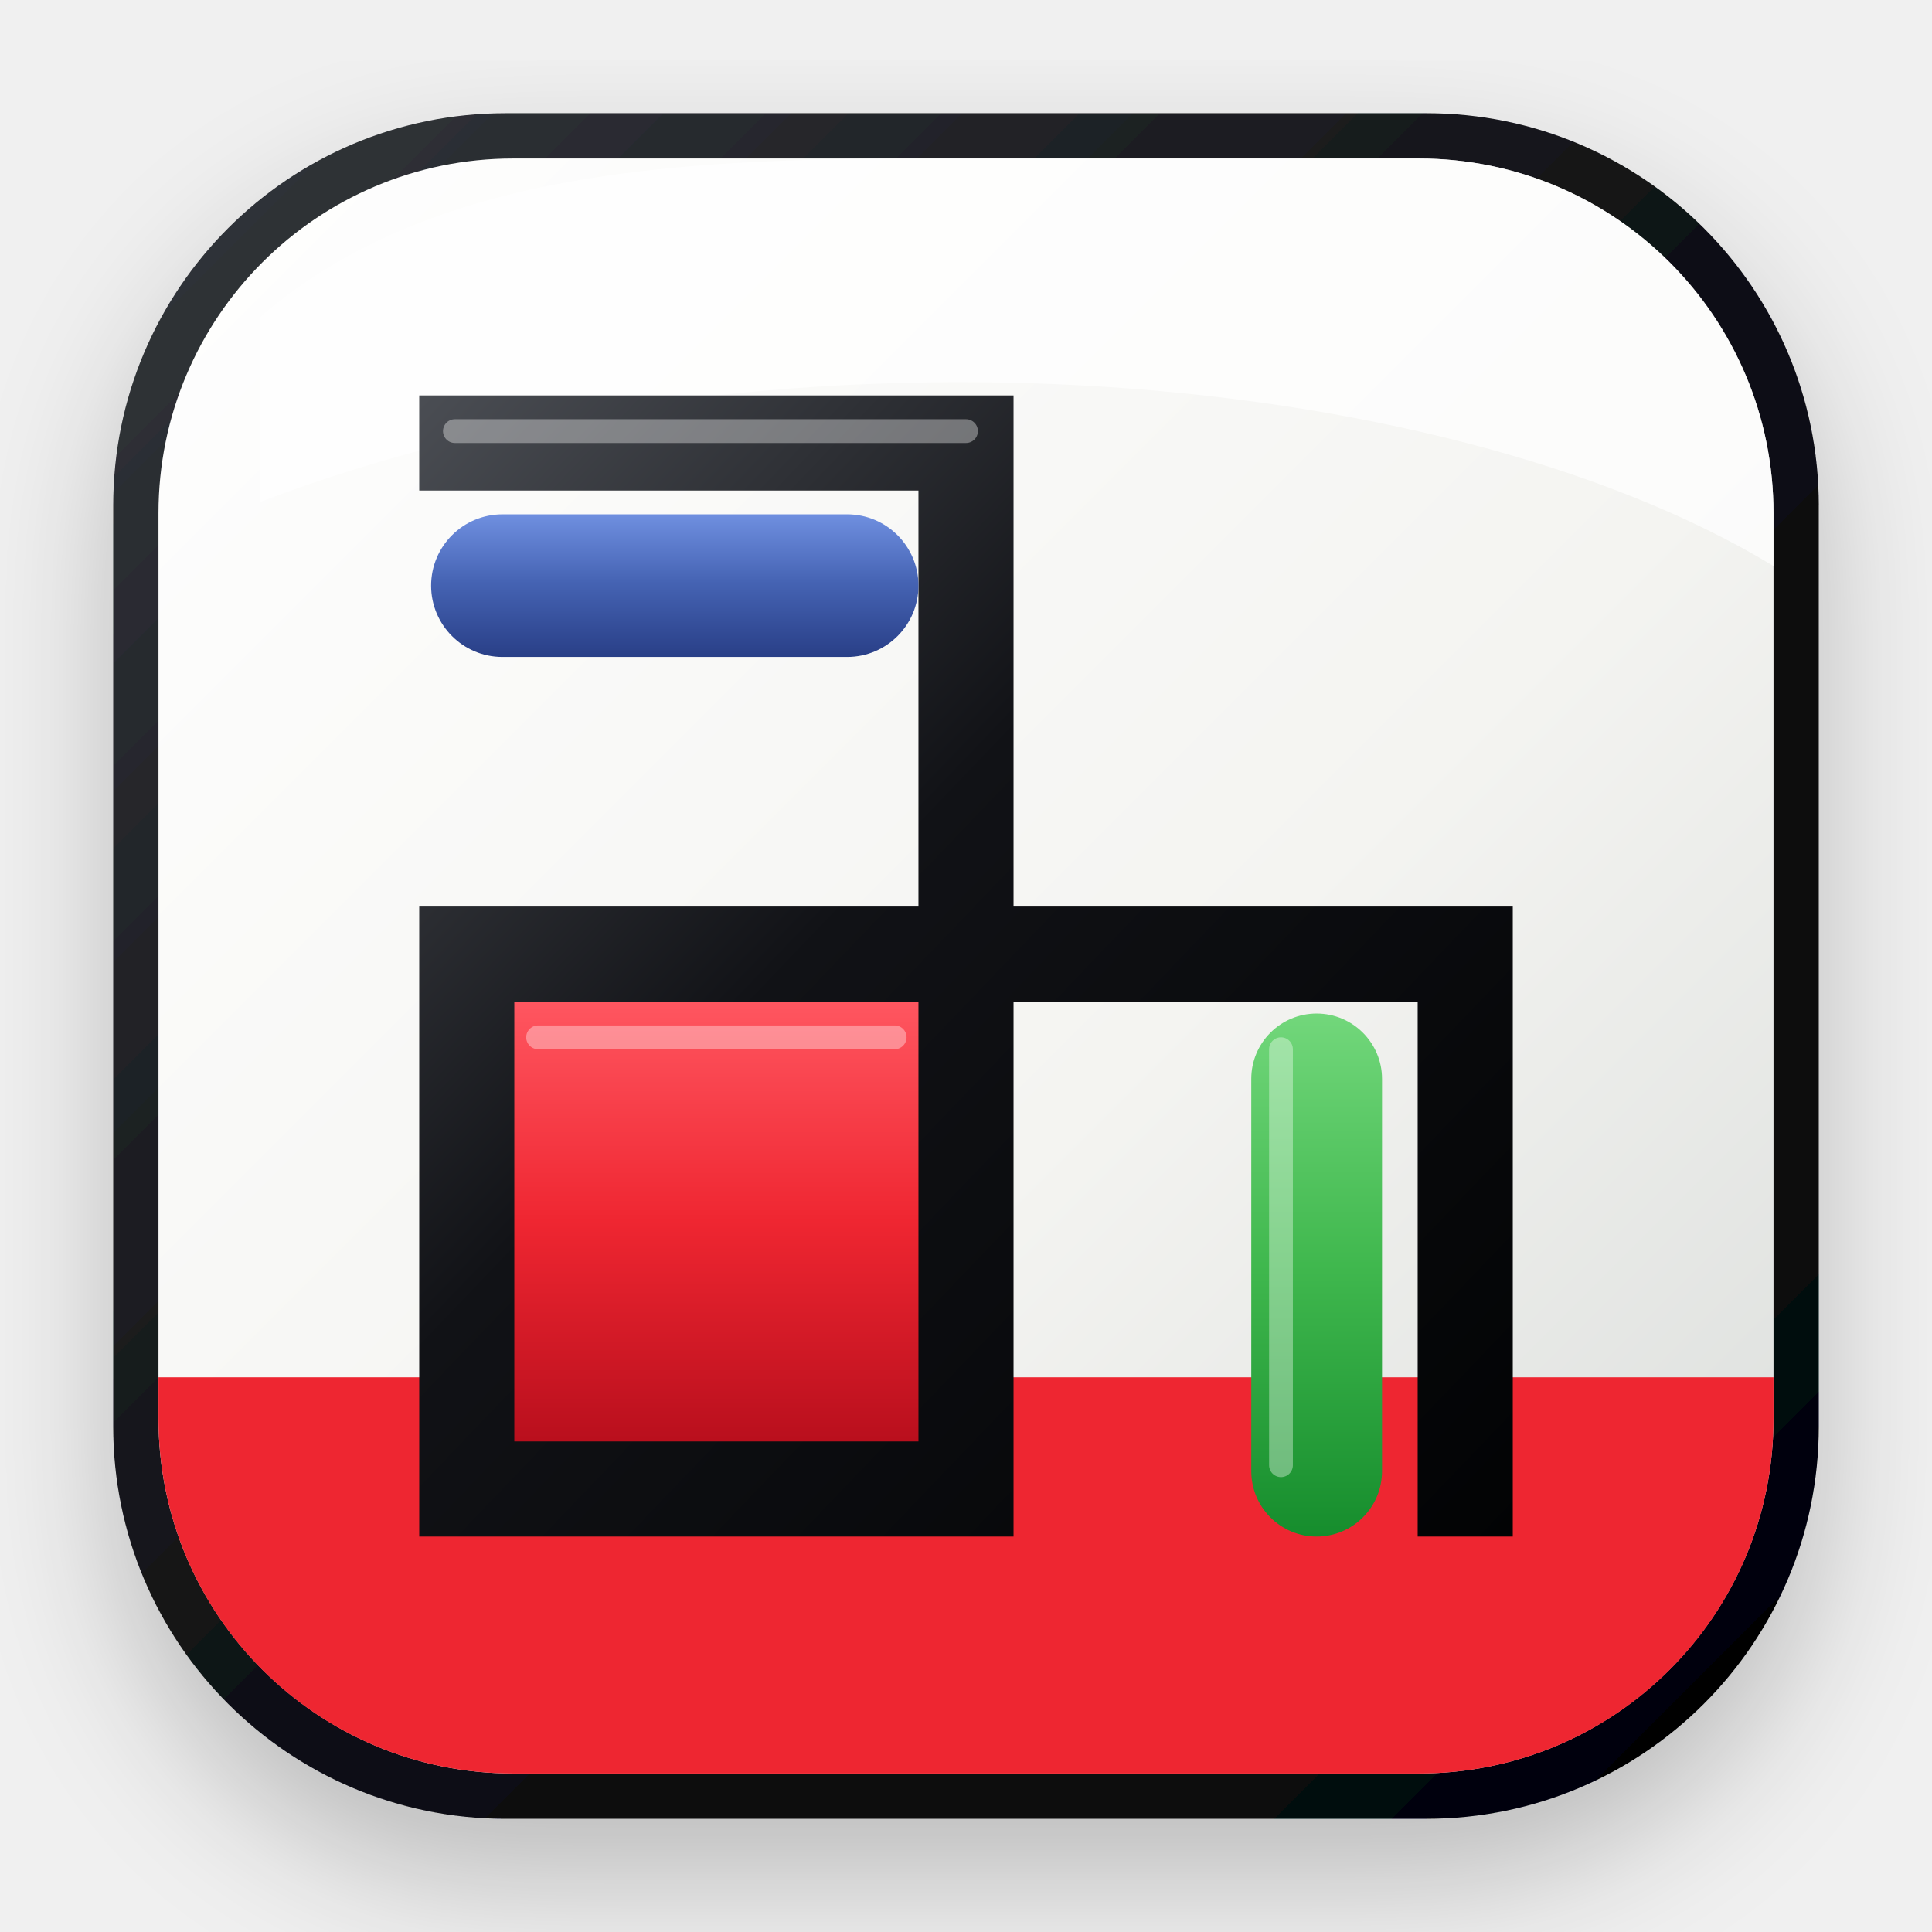
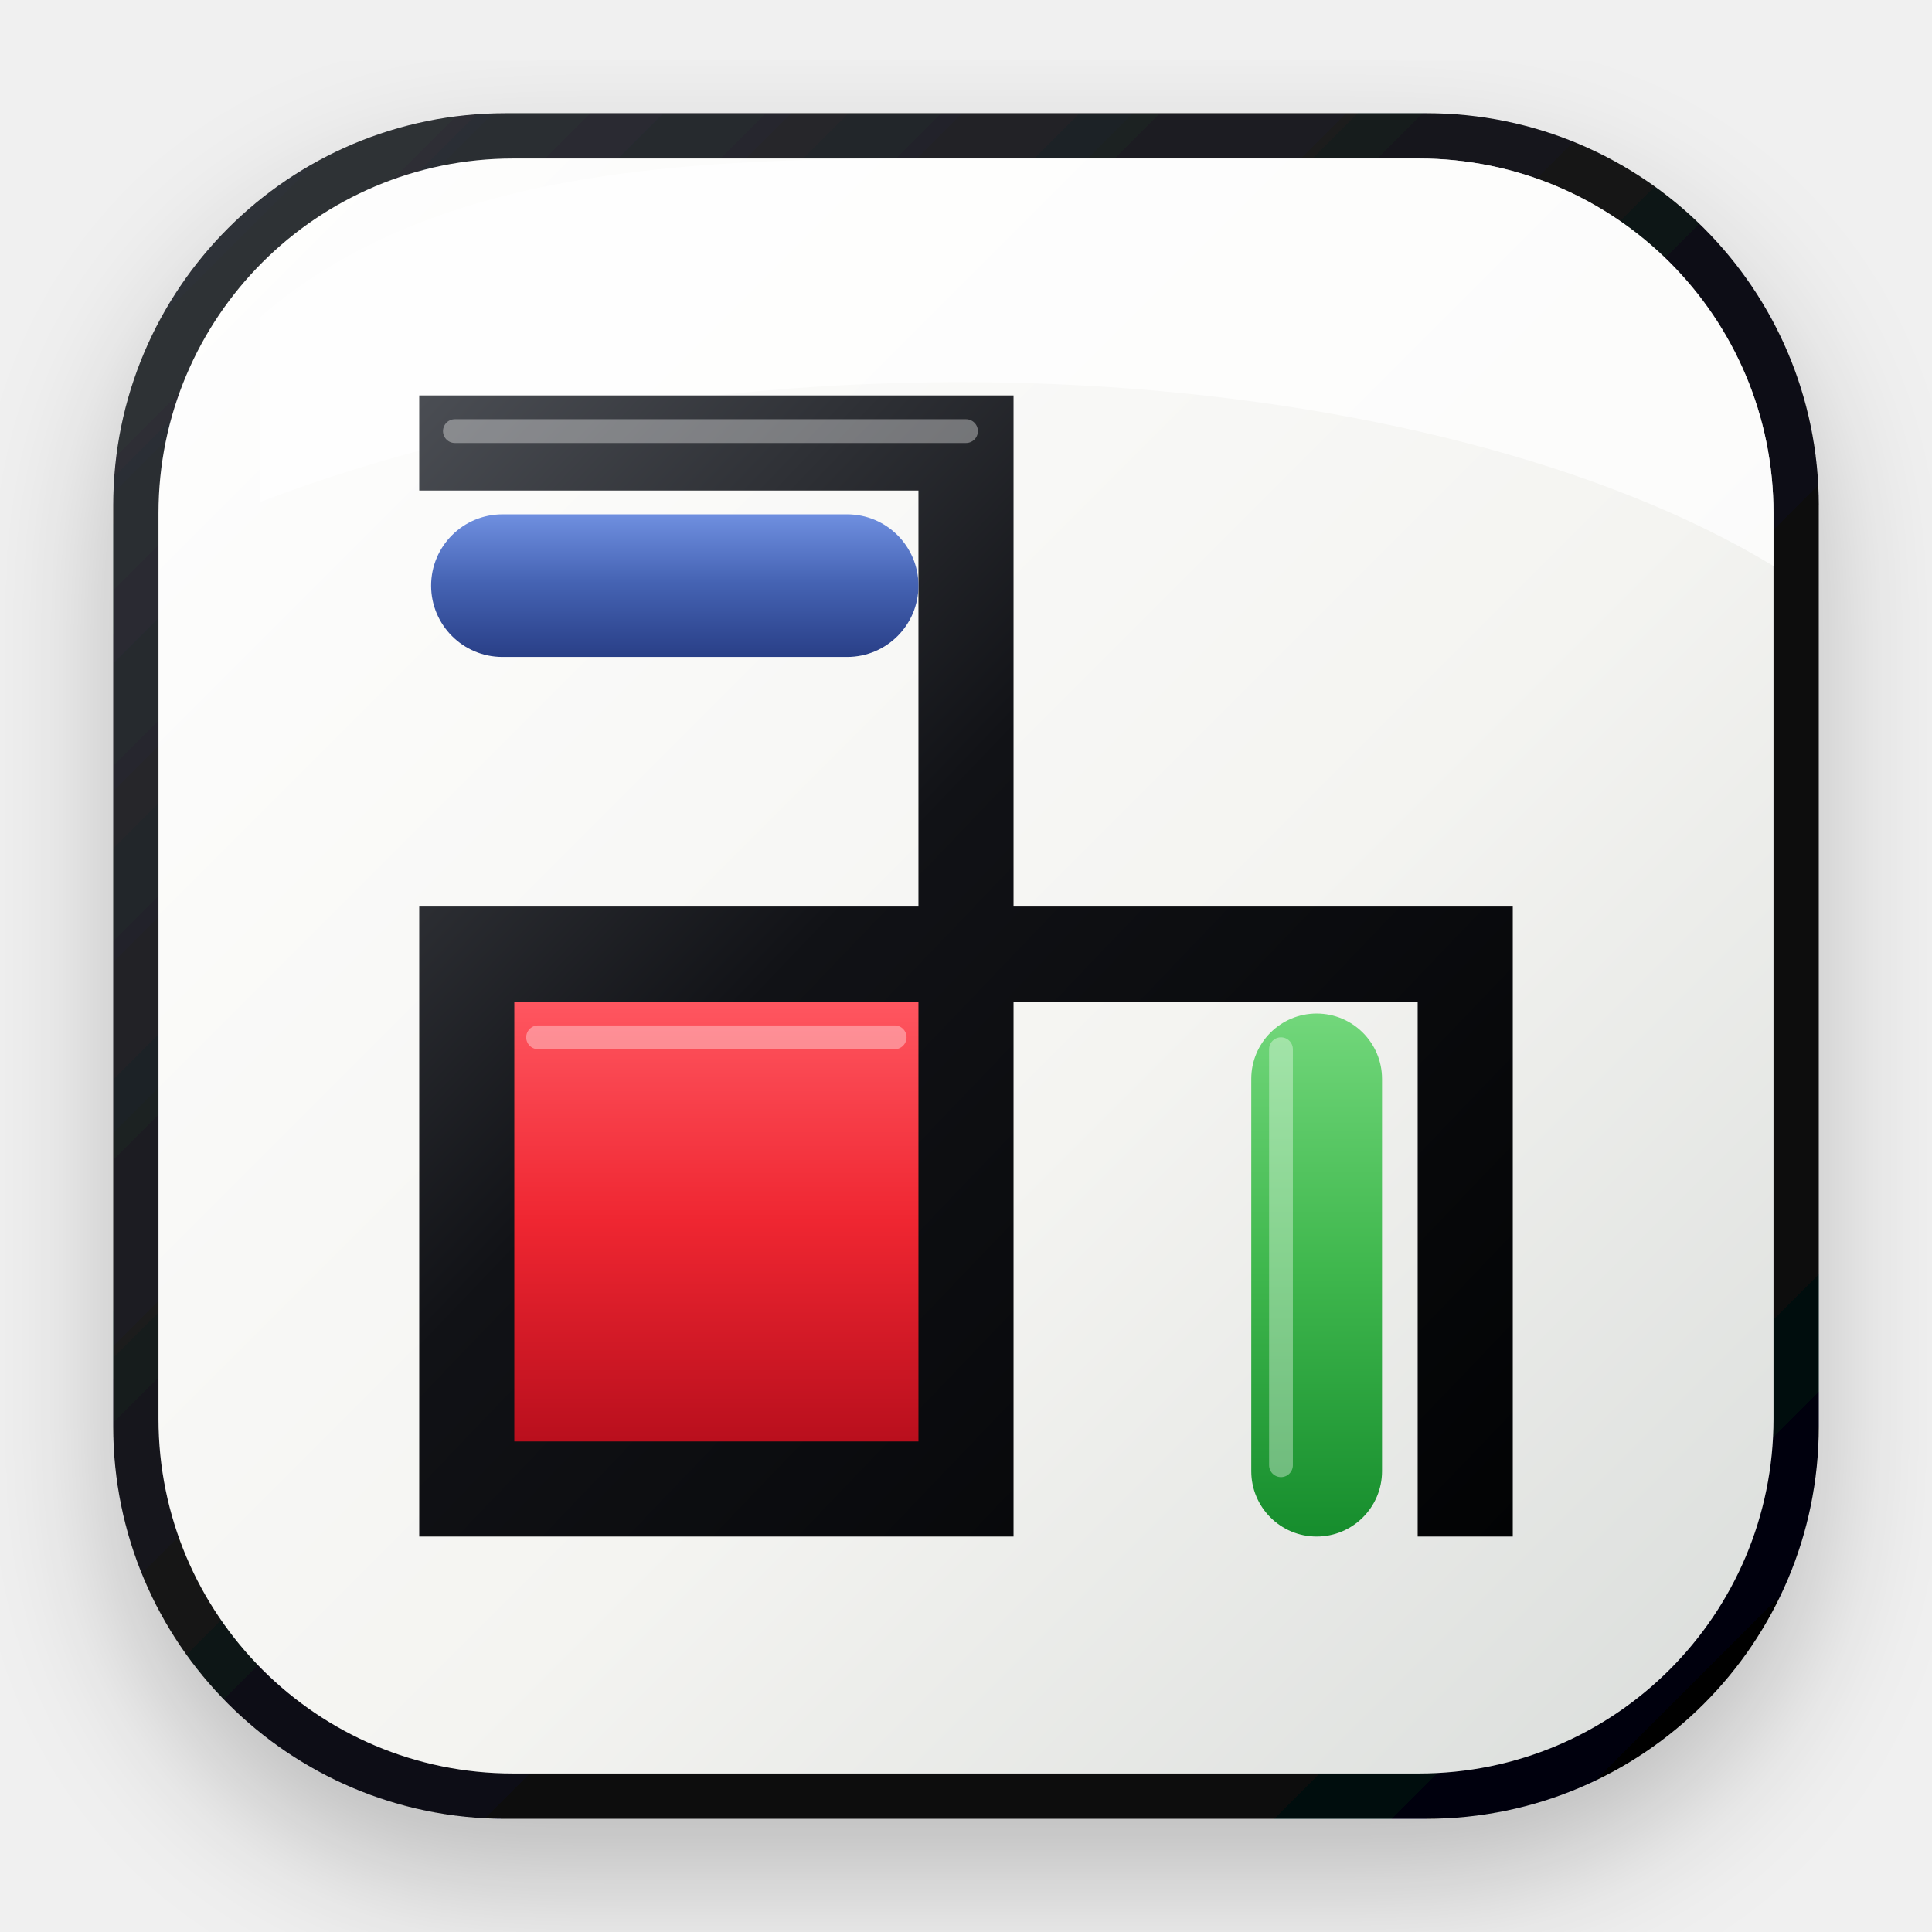
<svg xmlns="http://www.w3.org/2000/svg" viewBox="0 0 512 512" role="img" aria-label="Aplikasi POLYTA GLOBAL MANDIRI">
  <defs>
    <linearGradient id="appBackground" x1="0" y1="0" x2="1" y2="1">
      <stop offset="0" stop-color="#ffffff" />
      <stop offset=".58" stop-color="#f4f4f1" />
      <stop offset="1" stop-color="#d9dcda" />
    </linearGradient>
    <linearGradient id="appBorder" x1="0" y1="0" x2="1" y2="1">
      <stop offset="0" stop-color="#34373c" />
      <stop offset=".48" stop-color="#111216" />
      <stop offset="1" stop-color="#020304" />
    </linearGradient>
    <linearGradient id="logoMetal" x1="0" y1="0" x2="1" y2="1">
      <stop offset="0" stop-color="#4b4e54" />
      <stop offset=".42" stop-color="#111216" />
      <stop offset="1" stop-color="#020304" />
    </linearGradient>
    <linearGradient id="logoBlue" x1="0" y1="0" x2="0" y2="1">
      <stop offset="0" stop-color="#6f8fe0" />
      <stop offset=".48" stop-color="#4563b3" />
      <stop offset="1" stop-color="#293f87" />
    </linearGradient>
    <linearGradient id="logoRed" x1="0" y1="0" x2="0" y2="1">
      <stop offset="0" stop-color="#ff5660" />
      <stop offset=".5" stop-color="#ef2631" />
      <stop offset="1" stop-color="#b90f1d" />
    </linearGradient>
    <linearGradient id="logoGreen" x1="0" y1="0" x2="0" y2="1">
      <stop offset="0" stop-color="#72d77b" />
      <stop offset=".48" stop-color="#40b84e" />
      <stop offset="1" stop-color="#168d2d" />
    </linearGradient>
    <filter id="appShadow" x="-20%" y="-20%" width="140%" height="150%">
      <feDropShadow dx="0" dy="16" stdDeviation="18" flood-color="#050608" flood-opacity=".22" />
    </filter>
  </defs>
  <rect x="30" y="30" width="452" height="452" rx="104" fill="url(#appBorder)" filter="url(#appShadow)" />
  <rect x="42" y="42" width="428" height="428" rx="94" fill="url(#appBackground)" />
-   <path d="M42 365h428v11c0 52-42 94-94 94H136c-52 0-94-42-94-94z" fill="#ee2631" />
  <path d="M69 84c44-38 108-42 175-42h132c52 0 94 42 94 94v14c-89-54-267-68-401-17z" fill="#fff" opacity=".7" />
  <g transform="translate(67 67) scale(3.15)">
    <path d="M14 12h50v43h42v53h-8V63H64v45H14V55h42V20H14z" fill="url(#logoMetal)" />
    <rect x="15" y="22" width="41" height="12" rx="6" fill="url(#logoBlue)" />
    <rect x="22" y="63" width="34" height="37" fill="url(#logoRed)" />
    <rect x="84" y="64" width="11" height="44" rx="5.5" fill="url(#logoGreen)" />
    <path d="M17 15h43M24 66h30M86.5 67v35" fill="none" stroke="#fff" stroke-linecap="round" stroke-width="2" opacity=".36" />
  </g>
</svg>
